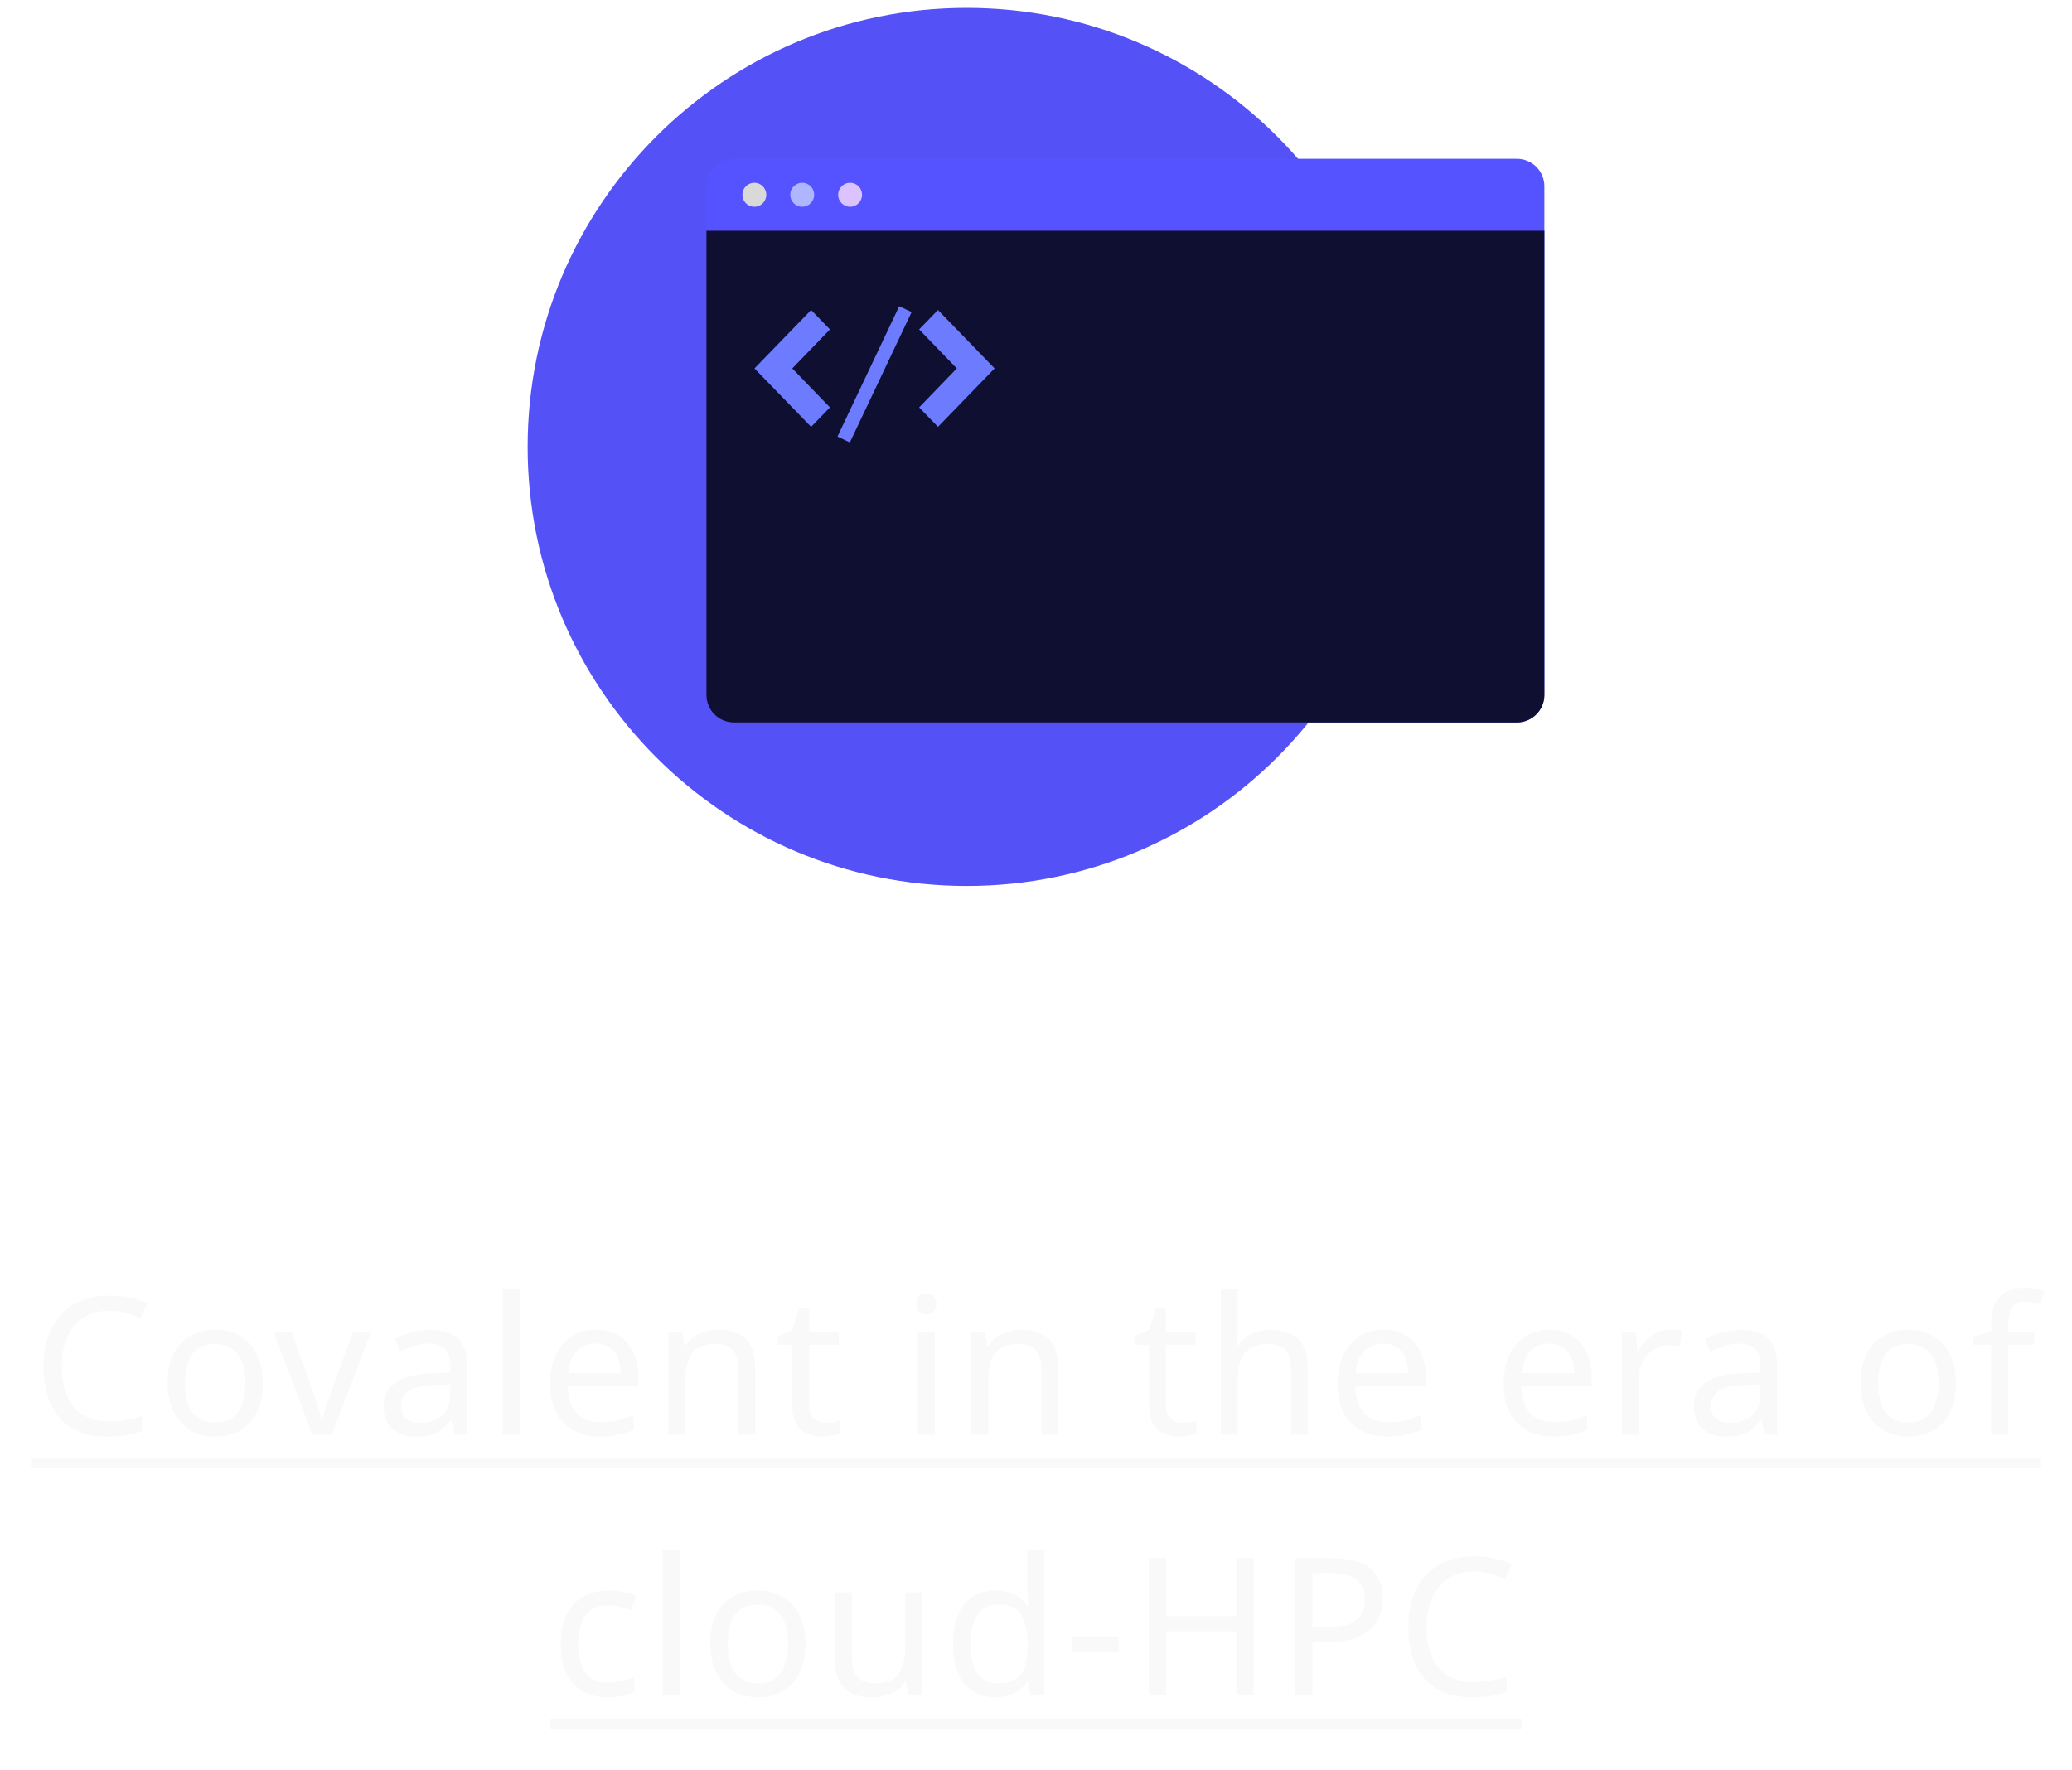
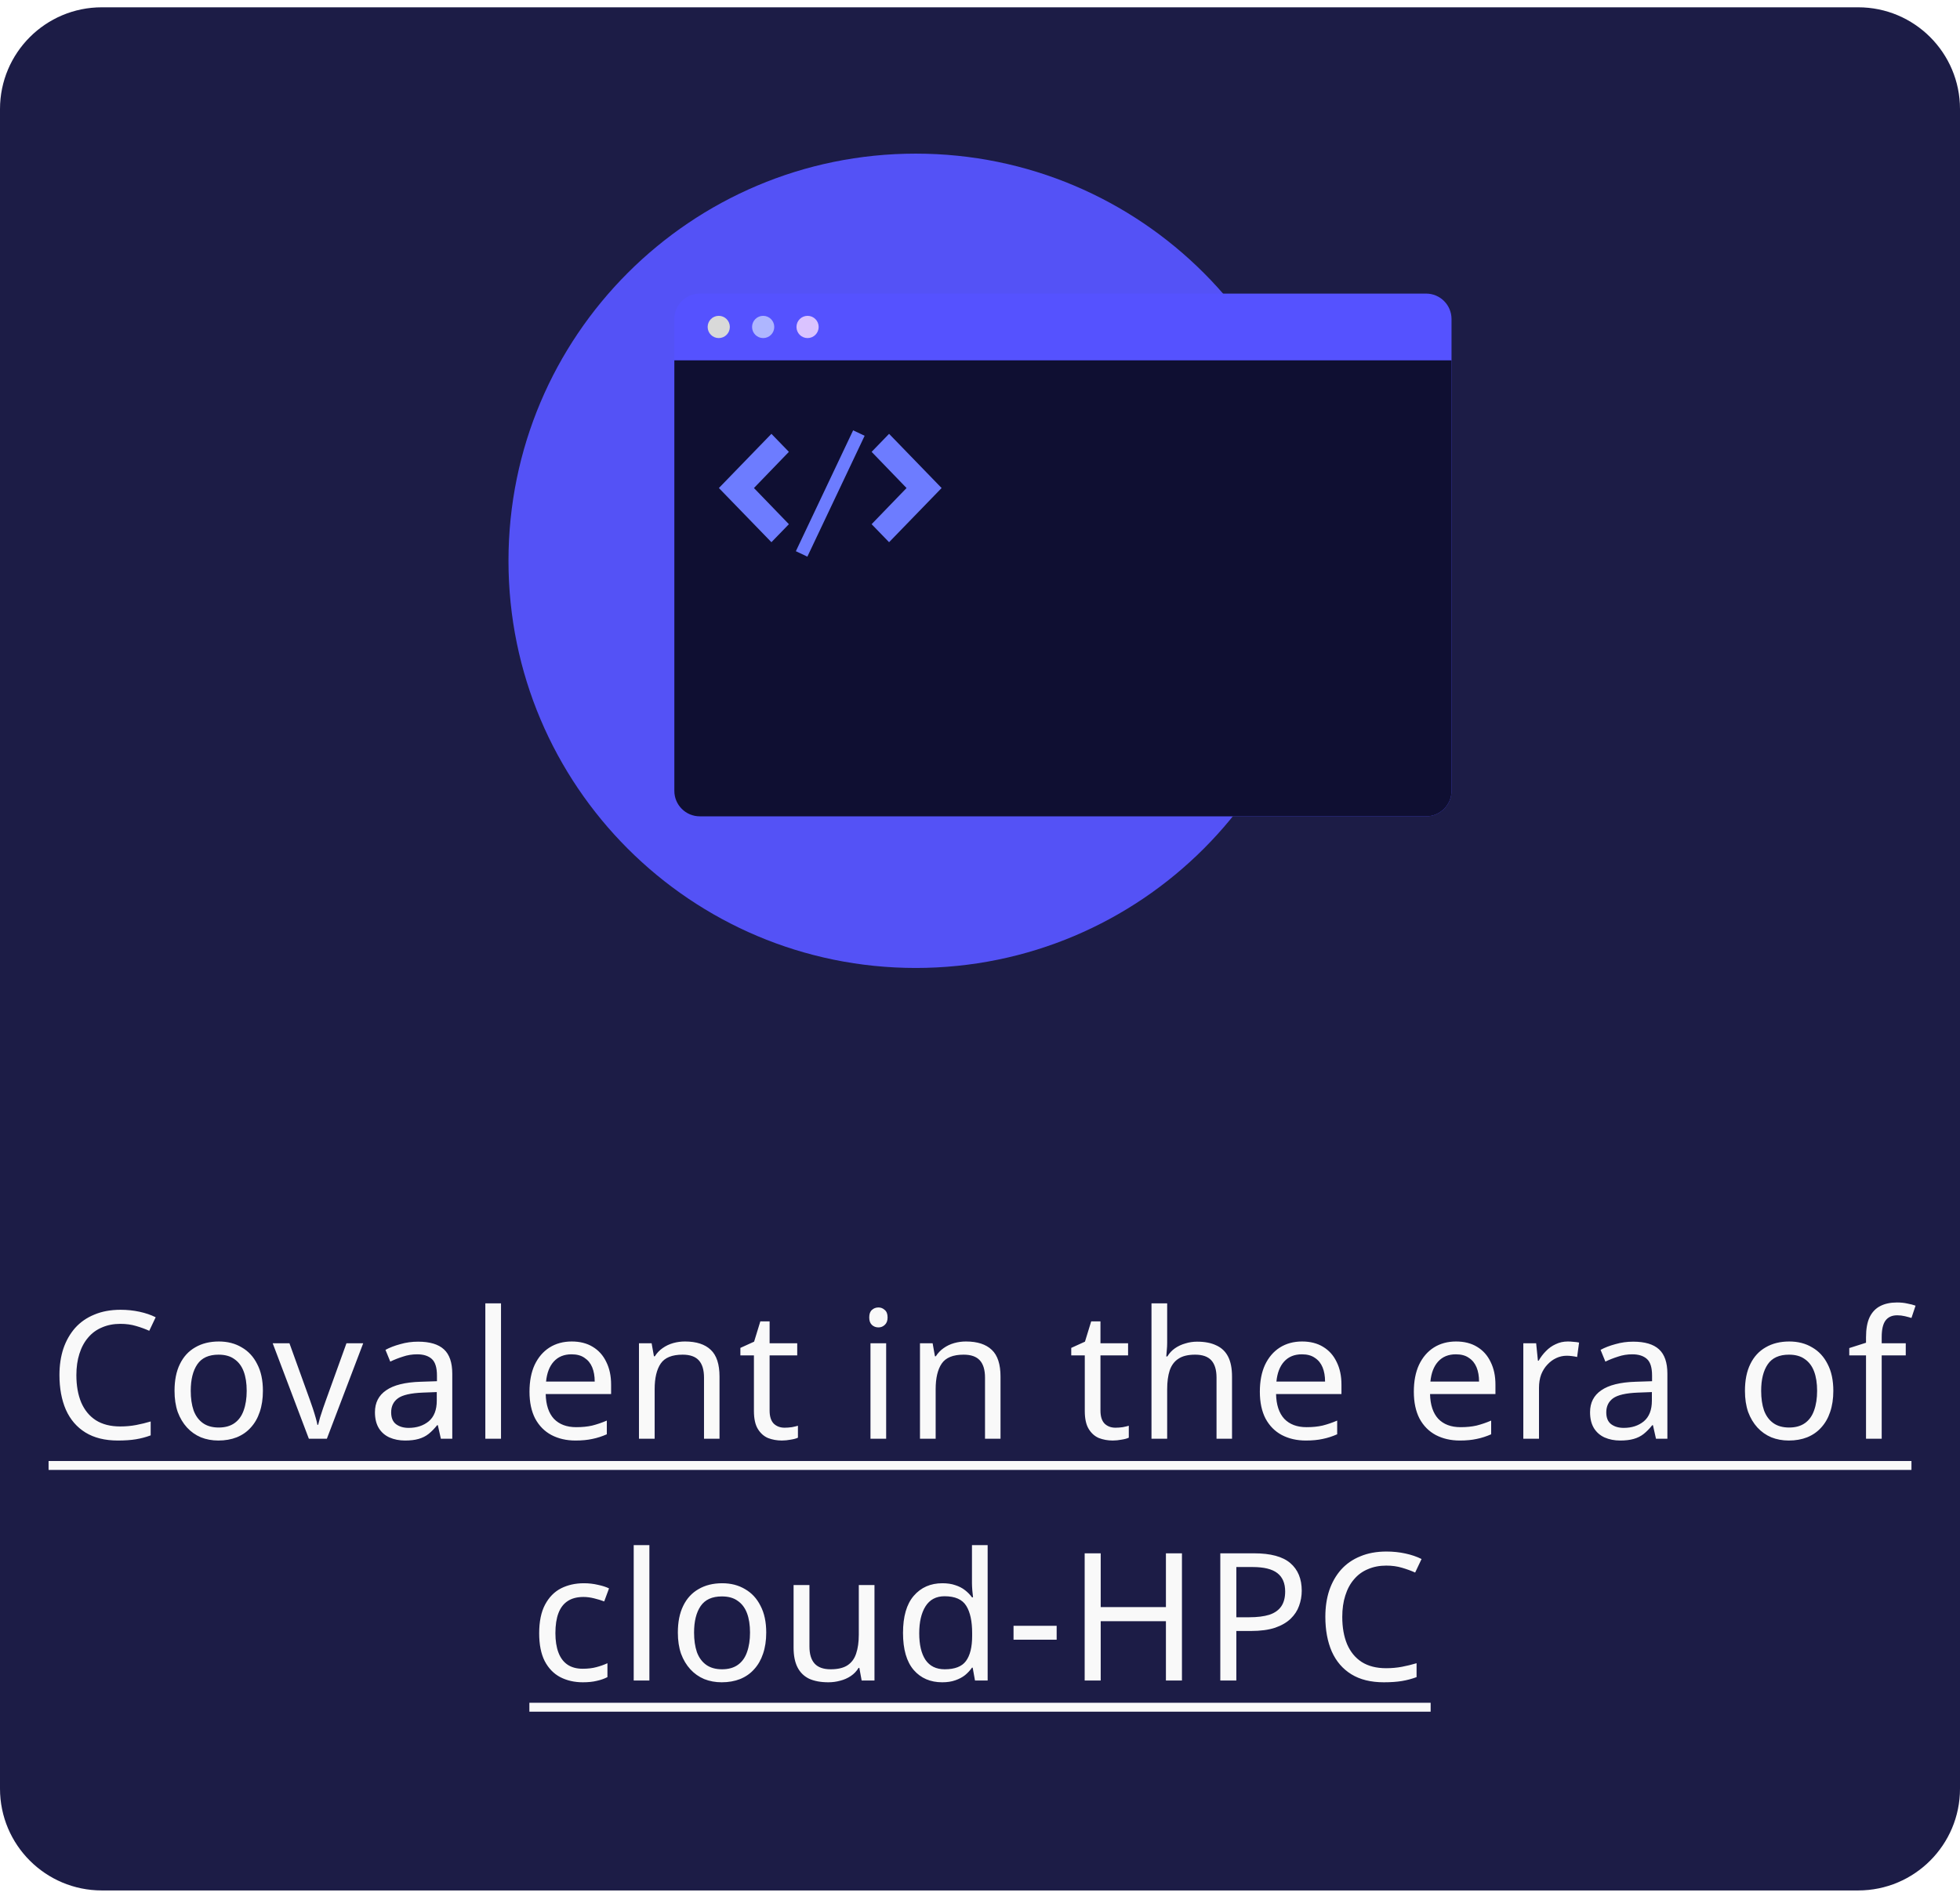
- <svg xmlns="http://www.w3.org/2000/svg" width="151" height="129" viewBox="0 0 151 129" fill="none">
-   <circle cx="70.452" cy="32.574" r="32" fill="#5452F6" />
-   <rect x="51.484" y="11.574" width="61.064" height="41.083" rx="2" fill="#5552FF" />
-   <path d="M51.484 16.818H112.548V50.657C112.548 51.761 111.652 52.657 110.548 52.657H53.484C52.379 52.657 51.484 51.761 51.484 50.657V16.818Z" fill="#0F0F32" />
-   <ellipse cx="54.974" cy="14.196" rx="0.872" ry="0.874" fill="#D9D9D9" />
-   <ellipse cx="58.463" cy="14.196" rx="0.872" ry="0.874" fill="#AEB6FF" />
-   <ellipse cx="61.952" cy="14.196" rx="0.872" ry="0.874" fill="#DAC3FF" />
-   <path d="M66.984 24.012L69.729 26.854L66.984 29.697L68.356 31.113L72.484 26.854L68.356 22.596L66.984 24.012Z" fill="#6D7CFF" />
-   <path d="M61.484 32.034L65.984 22.534" stroke="#6D7CFF" stroke-linejoin="round" />
-   <path d="M60.484 24.012L57.739 26.854L60.484 29.697L59.111 31.113L54.984 26.854L59.111 22.596L60.484 24.012Z" fill="#6D7CFF" />
-   <path d="M7.959 95.544C7.427 95.544 6.947 95.637 6.517 95.824C6.088 96.001 5.724 96.267 5.425 96.622C5.127 96.967 4.898 97.392 4.739 97.896C4.581 98.39 4.501 98.95 4.501 99.576C4.501 100.397 4.627 101.111 4.879 101.718C5.141 102.324 5.523 102.791 6.027 103.118C6.541 103.444 7.18 103.608 7.945 103.608C8.384 103.608 8.799 103.57 9.191 103.496C9.583 103.421 9.966 103.328 10.339 103.216V104.308C9.966 104.448 9.579 104.55 9.177 104.616C8.785 104.681 8.314 104.714 7.763 104.714C6.746 104.714 5.897 104.504 5.215 104.084C4.534 103.664 4.021 103.066 3.675 102.292C3.339 101.517 3.171 100.607 3.171 99.562C3.171 98.806 3.274 98.115 3.479 97.49C3.694 96.864 4.002 96.323 4.403 95.866C4.814 95.408 5.318 95.058 5.915 94.816C6.513 94.564 7.199 94.438 7.973 94.438C8.487 94.438 8.981 94.489 9.457 94.592C9.933 94.694 10.358 94.839 10.732 95.026L10.227 96.09C9.919 95.95 9.574 95.824 9.191 95.712C8.818 95.6 8.407 95.544 7.959 95.544ZM19.157 100.808C19.157 101.433 19.073 101.988 18.905 102.474C18.747 102.95 18.513 103.356 18.205 103.692C17.907 104.028 17.538 104.284 17.099 104.462C16.67 104.63 16.189 104.714 15.657 104.714C15.162 104.714 14.705 104.63 14.285 104.462C13.865 104.284 13.501 104.028 13.193 103.692C12.885 103.356 12.643 102.95 12.465 102.474C12.297 101.988 12.213 101.433 12.213 100.808C12.213 99.977 12.353 99.277 12.633 98.708C12.913 98.129 13.315 97.69 13.837 97.392C14.36 97.084 14.98 96.93 15.699 96.93C16.381 96.93 16.978 97.084 17.491 97.392C18.014 97.69 18.42 98.129 18.709 98.708C19.008 99.277 19.157 99.977 19.157 100.808ZM13.487 100.808C13.487 101.396 13.562 101.909 13.711 102.348C13.87 102.777 14.113 103.108 14.439 103.342C14.766 103.575 15.181 103.692 15.685 103.692C16.189 103.692 16.605 103.575 16.931 103.342C17.258 103.108 17.496 102.777 17.645 102.348C17.804 101.909 17.883 101.396 17.883 100.808C17.883 100.21 17.804 99.702 17.645 99.282C17.486 98.862 17.244 98.54 16.917 98.316C16.6 98.082 16.184 97.966 15.671 97.966C14.906 97.966 14.351 98.218 14.005 98.722C13.66 99.226 13.487 99.921 13.487 100.808ZM22.768 104.574L19.926 97.07H21.242L22.838 101.494C22.913 101.699 22.992 101.928 23.076 102.18C23.16 102.432 23.235 102.674 23.3 102.908C23.366 103.132 23.412 103.323 23.44 103.482H23.496C23.534 103.323 23.585 103.127 23.65 102.894C23.725 102.66 23.804 102.418 23.888 102.166C23.982 101.914 24.061 101.69 24.126 101.494L25.722 97.07H27.038L24.182 104.574H22.768ZM31.348 96.944C32.262 96.944 32.939 97.144 33.378 97.546C33.816 97.947 34.036 98.586 34.036 99.464V104.574H33.14L32.902 103.51H32.846C32.631 103.78 32.407 104.009 32.174 104.196C31.95 104.373 31.688 104.504 31.39 104.588C31.1 104.672 30.746 104.714 30.326 104.714C29.878 104.714 29.472 104.634 29.108 104.476C28.753 104.317 28.473 104.074 28.268 103.748C28.062 103.412 27.96 102.992 27.96 102.488C27.96 101.741 28.254 101.167 28.842 100.766C29.43 100.355 30.335 100.131 31.558 100.094L32.832 100.052V99.604C32.832 98.978 32.696 98.544 32.426 98.302C32.155 98.059 31.772 97.938 31.278 97.938C30.886 97.938 30.512 97.998 30.158 98.12C29.803 98.232 29.472 98.362 29.164 98.512L28.786 97.588C29.112 97.41 29.5 97.261 29.948 97.14C30.396 97.009 30.862 96.944 31.348 96.944ZM31.712 100.948C30.778 100.985 30.13 101.134 29.766 101.396C29.411 101.657 29.234 102.026 29.234 102.502C29.234 102.922 29.36 103.23 29.612 103.426C29.873 103.622 30.204 103.72 30.606 103.72C31.24 103.72 31.768 103.547 32.188 103.202C32.608 102.847 32.818 102.306 32.818 101.578V100.906L31.712 100.948ZM37.865 104.574H36.633V93.934H37.865V104.574ZM43.421 96.93C44.065 96.93 44.615 97.07 45.073 97.35C45.539 97.63 45.894 98.026 46.137 98.54C46.389 99.044 46.515 99.636 46.515 100.318V101.06H41.377C41.395 101.909 41.61 102.558 42.021 103.006C42.441 103.444 43.024 103.664 43.771 103.664C44.247 103.664 44.667 103.622 45.031 103.538C45.404 103.444 45.787 103.314 46.179 103.146V104.224C45.796 104.392 45.418 104.513 45.045 104.588C44.671 104.672 44.228 104.714 43.715 104.714C43.005 104.714 42.375 104.569 41.825 104.28C41.283 103.99 40.859 103.561 40.551 102.992C40.252 102.413 40.103 101.708 40.103 100.878C40.103 100.056 40.238 99.352 40.509 98.764C40.789 98.176 41.176 97.723 41.671 97.406C42.175 97.088 42.758 96.93 43.421 96.93ZM43.407 97.938C42.819 97.938 42.352 98.129 42.007 98.512C41.671 98.885 41.47 99.408 41.405 100.08H45.227C45.227 99.65 45.161 99.277 45.031 98.96C44.9 98.642 44.699 98.395 44.429 98.218C44.167 98.031 43.827 97.938 43.407 97.938ZM52.317 96.93C53.213 96.93 53.89 97.149 54.347 97.588C54.804 98.017 55.033 98.717 55.033 99.688V104.574H53.815V99.772C53.815 99.165 53.68 98.712 53.409 98.414C53.138 98.115 52.714 97.966 52.135 97.966C51.304 97.966 50.73 98.199 50.413 98.666C50.096 99.132 49.937 99.804 49.937 100.682V104.574H48.705V97.07H49.699L49.881 98.092H49.951C50.119 97.83 50.324 97.616 50.567 97.448C50.819 97.27 51.094 97.14 51.393 97.056C51.692 96.972 52 96.93 52.317 96.93ZM60.145 103.706C60.332 103.706 60.523 103.692 60.719 103.664C60.915 103.626 61.074 103.589 61.195 103.552V104.49C61.065 104.555 60.878 104.606 60.635 104.644C60.393 104.69 60.159 104.714 59.935 104.714C59.543 104.714 59.179 104.648 58.843 104.518C58.517 104.378 58.251 104.14 58.045 103.804C57.84 103.468 57.737 102.996 57.737 102.39V98.022H56.673V97.434L57.751 96.944L58.241 95.348H58.969V97.07H61.139V98.022H58.969V102.362C58.969 102.819 59.077 103.16 59.291 103.384C59.515 103.598 59.8 103.706 60.145 103.706ZM68.127 97.07V104.574H66.895V97.07H68.127ZM67.525 94.256C67.711 94.256 67.875 94.321 68.015 94.452C68.164 94.573 68.239 94.769 68.239 95.04C68.239 95.301 68.164 95.497 68.015 95.628C67.875 95.758 67.711 95.824 67.525 95.824C67.319 95.824 67.147 95.758 67.007 95.628C66.867 95.497 66.797 95.301 66.797 95.04C66.797 94.769 66.867 94.573 67.007 94.452C67.147 94.321 67.319 94.256 67.525 94.256ZM74.396 96.93C75.292 96.93 75.969 97.149 76.426 97.588C76.883 98.017 77.112 98.717 77.112 99.688V104.574H75.894V99.772C75.894 99.165 75.759 98.712 75.488 98.414C75.217 98.115 74.793 97.966 74.214 97.966C73.383 97.966 72.809 98.199 72.492 98.666C72.175 99.132 72.016 99.804 72.016 100.682V104.574H70.784V97.07H71.778L71.96 98.092H72.03C72.198 97.83 72.403 97.616 72.646 97.448C72.898 97.27 73.173 97.14 73.472 97.056C73.771 96.972 74.079 96.93 74.396 96.93ZM86.141 103.706C86.328 103.706 86.519 103.692 86.715 103.664C86.911 103.626 87.07 103.589 87.191 103.552V104.49C87.06 104.555 86.874 104.606 86.631 104.644C86.388 104.69 86.155 104.714 85.931 104.714C85.539 104.714 85.175 104.648 84.839 104.518C84.512 104.378 84.246 104.14 84.041 103.804C83.836 103.468 83.733 102.996 83.733 102.39V98.022H82.669V97.434L83.747 96.944L84.237 95.348H84.965V97.07H87.135V98.022H84.965V102.362C84.965 102.819 85.072 103.16 85.287 103.384C85.511 103.598 85.796 103.706 86.141 103.706ZM90.206 97.056C90.206 97.233 90.196 97.415 90.178 97.602C90.168 97.788 90.154 97.956 90.136 98.106H90.22C90.378 97.844 90.579 97.63 90.822 97.462C91.064 97.294 91.335 97.168 91.634 97.084C91.932 96.99 92.24 96.944 92.558 96.944C93.164 96.944 93.668 97.042 94.07 97.238C94.48 97.424 94.788 97.718 94.994 98.12C95.199 98.521 95.302 99.044 95.302 99.688V104.574H94.084V99.772C94.084 99.165 93.948 98.712 93.678 98.414C93.407 98.115 92.982 97.966 92.404 97.966C91.844 97.966 91.405 98.073 91.088 98.288C90.77 98.493 90.542 98.801 90.402 99.212C90.271 99.613 90.206 100.108 90.206 100.696V104.574H88.974V93.934H90.206V97.056ZM100.806 96.93C101.45 96.93 102.001 97.07 102.458 97.35C102.925 97.63 103.279 98.026 103.522 98.54C103.774 99.044 103.9 99.636 103.9 100.318V101.06H98.762C98.781 101.909 98.995 102.558 99.406 103.006C99.826 103.444 100.409 103.664 101.156 103.664C101.632 103.664 102.052 103.622 102.416 103.538C102.789 103.444 103.172 103.314 103.564 103.146V104.224C103.181 104.392 102.803 104.513 102.43 104.588C102.057 104.672 101.613 104.714 101.1 104.714C100.391 104.714 99.761 104.569 99.21 104.28C98.669 103.99 98.244 103.561 97.936 102.992C97.637 102.413 97.488 101.708 97.488 100.878C97.488 100.056 97.623 99.352 97.894 98.764C98.174 98.176 98.561 97.723 99.056 97.406C99.56 97.088 100.143 96.93 100.806 96.93ZM100.792 97.938C100.204 97.938 99.737 98.129 99.392 98.512C99.056 98.885 98.855 99.408 98.79 100.08H102.612C102.612 99.65 102.547 99.277 102.416 98.96C102.285 98.642 102.085 98.395 101.814 98.218C101.553 98.031 101.212 97.938 100.792 97.938ZM112.905 96.93C113.549 96.93 114.1 97.07 114.557 97.35C115.024 97.63 115.378 98.026 115.621 98.54C115.873 99.044 115.999 99.636 115.999 100.318V101.06H110.861C110.88 101.909 111.094 102.558 111.505 103.006C111.925 103.444 112.508 103.664 113.255 103.664C113.731 103.664 114.151 103.622 114.515 103.538C114.888 103.444 115.271 103.314 115.663 103.146V104.224C115.28 104.392 114.902 104.513 114.529 104.588C114.156 104.672 113.712 104.714 113.199 104.714C112.49 104.714 111.86 104.569 111.309 104.28C110.768 103.99 110.343 103.561 110.035 102.992C109.736 102.413 109.587 101.708 109.587 100.878C109.587 100.056 109.722 99.352 109.993 98.764C110.273 98.176 110.66 97.723 111.155 97.406C111.659 97.088 112.242 96.93 112.905 96.93ZM112.891 97.938C112.303 97.938 111.836 98.129 111.491 98.512C111.155 98.885 110.954 99.408 110.889 100.08H114.711C114.711 99.65 114.646 99.277 114.515 98.96C114.384 98.642 114.184 98.395 113.913 98.218C113.652 98.031 113.311 97.938 112.891 97.938ZM121.689 96.93C121.829 96.93 121.979 96.939 122.137 96.958C122.305 96.967 122.45 96.986 122.571 97.014L122.417 98.148C122.296 98.12 122.161 98.096 122.011 98.078C121.871 98.059 121.736 98.05 121.605 98.05C121.316 98.05 121.041 98.11 120.779 98.232C120.518 98.353 120.285 98.526 120.079 98.75C119.874 98.964 119.711 99.226 119.589 99.534C119.477 99.842 119.421 100.187 119.421 100.57V104.574H118.189V97.07H119.197L119.337 98.442H119.393C119.552 98.162 119.743 97.91 119.967 97.686C120.191 97.452 120.448 97.27 120.737 97.14C121.027 97 121.344 96.93 121.689 96.93ZM126.821 96.944C127.736 96.944 128.412 97.144 128.851 97.546C129.29 97.947 129.509 98.586 129.509 99.464V104.574H128.613L128.375 103.51H128.319C128.104 103.78 127.88 104.009 127.647 104.196C127.423 104.373 127.162 104.504 126.863 104.588C126.574 104.672 126.219 104.714 125.799 104.714C125.351 104.714 124.945 104.634 124.581 104.476C124.226 104.317 123.946 104.074 123.741 103.748C123.536 103.412 123.433 102.992 123.433 102.488C123.433 101.741 123.727 101.167 124.315 100.766C124.903 100.355 125.808 100.131 127.031 100.094L128.305 100.052V99.604C128.305 98.978 128.17 98.544 127.899 98.302C127.628 98.059 127.246 97.938 126.751 97.938C126.359 97.938 125.986 97.998 125.631 98.12C125.276 98.232 124.945 98.362 124.637 98.512L124.259 97.588C124.586 97.41 124.973 97.261 125.421 97.14C125.869 97.009 126.336 96.944 126.821 96.944ZM127.185 100.948C126.252 100.985 125.603 101.134 125.239 101.396C124.884 101.657 124.707 102.026 124.707 102.502C124.707 102.922 124.833 103.23 125.085 103.426C125.346 103.622 125.678 103.72 126.079 103.72C126.714 103.72 127.241 103.547 127.661 103.202C128.081 102.847 128.291 102.306 128.291 101.578V100.906L127.185 100.948ZM142.547 100.808C142.547 101.433 142.463 101.988 142.295 102.474C142.137 102.95 141.903 103.356 141.595 103.692C141.297 104.028 140.928 104.284 140.489 104.462C140.06 104.63 139.579 104.714 139.047 104.714C138.553 104.714 138.095 104.63 137.675 104.462C137.255 104.284 136.891 104.028 136.583 103.692C136.275 103.356 136.033 102.95 135.855 102.474C135.687 101.988 135.603 101.433 135.603 100.808C135.603 99.977 135.743 99.277 136.023 98.708C136.303 98.129 136.705 97.69 137.227 97.392C137.75 97.084 138.371 96.93 139.089 96.93C139.771 96.93 140.368 97.084 140.881 97.392C141.404 97.69 141.81 98.129 142.099 98.708C142.398 99.277 142.547 99.977 142.547 100.808ZM136.877 100.808C136.877 101.396 136.952 101.909 137.101 102.348C137.26 102.777 137.503 103.108 137.829 103.342C138.156 103.575 138.571 103.692 139.075 103.692C139.579 103.692 139.995 103.575 140.321 103.342C140.648 103.108 140.886 102.777 141.035 102.348C141.194 101.909 141.273 101.396 141.273 100.808C141.273 100.21 141.194 99.702 141.035 99.282C140.877 98.862 140.634 98.54 140.307 98.316C139.99 98.082 139.575 97.966 139.061 97.966C138.296 97.966 137.741 98.218 137.395 98.722C137.05 99.226 136.877 99.921 136.877 100.808ZM148.238 98.022H146.348V104.574H145.116V98.022H143.8V97.448L145.116 97.028V96.594C145.116 95.95 145.209 95.427 145.396 95.026C145.592 94.624 145.872 94.33 146.236 94.144C146.6 93.957 147.039 93.864 147.552 93.864C147.851 93.864 148.121 93.892 148.364 93.948C148.616 93.994 148.831 94.05 149.008 94.116L148.686 95.082C148.537 95.035 148.364 94.988 148.168 94.942C147.972 94.895 147.771 94.872 147.566 94.872C147.155 94.872 146.847 95.012 146.642 95.292C146.446 95.562 146.348 95.992 146.348 96.58V97.07H148.238V98.022ZM44.294 123.714C43.632 123.714 43.039 123.578 42.517 123.308C42.003 123.037 41.597 122.617 41.298 122.048C41.009 121.478 40.864 120.75 40.864 119.864C40.864 118.94 41.019 118.188 41.327 117.61C41.635 117.031 42.05 116.606 42.572 116.336C43.105 116.065 43.706 115.93 44.379 115.93C44.761 115.93 45.13 115.972 45.484 116.056C45.839 116.13 46.129 116.224 46.352 116.336L45.974 117.358C45.751 117.274 45.489 117.194 45.191 117.12C44.892 117.045 44.612 117.008 44.35 117.008C43.846 117.008 43.431 117.115 43.105 117.33C42.778 117.544 42.535 117.862 42.377 118.282C42.218 118.702 42.139 119.224 42.139 119.85C42.139 120.447 42.218 120.956 42.377 121.376C42.535 121.796 42.773 122.113 43.09 122.328C43.408 122.542 43.804 122.65 44.281 122.65C44.691 122.65 45.05 122.608 45.358 122.524C45.676 122.44 45.965 122.337 46.227 122.216V123.308C45.974 123.438 45.694 123.536 45.386 123.602C45.088 123.676 44.724 123.714 44.294 123.714ZM49.523 123.574H48.291V112.934H49.523V123.574ZM58.704 119.808C58.704 120.433 58.62 120.988 58.452 121.474C58.294 121.95 58.06 122.356 57.752 122.692C57.454 123.028 57.085 123.284 56.646 123.462C56.217 123.63 55.736 123.714 55.204 123.714C54.71 123.714 54.252 123.63 53.832 123.462C53.412 123.284 53.048 123.028 52.74 122.692C52.432 122.356 52.19 121.95 52.012 121.474C51.844 120.988 51.76 120.433 51.76 119.808C51.76 118.977 51.9 118.277 52.18 117.708C52.46 117.129 52.862 116.69 53.384 116.392C53.907 116.084 54.528 115.93 55.246 115.93C55.928 115.93 56.525 116.084 57.038 116.392C57.561 116.69 57.967 117.129 58.256 117.708C58.555 118.277 58.704 118.977 58.704 119.808ZM53.034 119.808C53.034 120.396 53.109 120.909 53.258 121.348C53.417 121.777 53.66 122.108 53.986 122.342C54.313 122.575 54.728 122.692 55.232 122.692C55.736 122.692 56.152 122.575 56.478 122.342C56.805 122.108 57.043 121.777 57.192 121.348C57.351 120.909 57.43 120.396 57.43 119.808C57.43 119.21 57.351 118.702 57.192 118.282C57.034 117.862 56.791 117.54 56.464 117.316C56.147 117.082 55.732 116.966 55.218 116.966C54.453 116.966 53.898 117.218 53.552 117.722C53.207 118.226 53.034 118.921 53.034 119.808ZM67.209 116.07V123.574H66.201L66.019 122.58H65.963C65.804 122.841 65.599 123.056 65.347 123.224C65.095 123.392 64.82 123.513 64.521 123.588C64.222 123.672 63.91 123.714 63.583 123.714C62.986 123.714 62.482 123.62 62.071 123.434C61.67 123.238 61.366 122.939 61.161 122.538C60.956 122.136 60.853 121.618 60.853 120.984V116.07H62.099V120.9C62.099 121.497 62.234 121.945 62.505 122.244C62.776 122.542 63.196 122.692 63.765 122.692C64.325 122.692 64.764 122.589 65.081 122.384C65.408 122.169 65.636 121.861 65.767 121.46C65.907 121.049 65.977 120.554 65.977 119.976V116.07H67.209ZM72.531 123.714C71.598 123.714 70.851 123.392 70.291 122.748C69.731 122.094 69.451 121.124 69.451 119.836C69.451 118.548 69.731 117.577 70.291 116.924C70.861 116.261 71.612 115.93 72.545 115.93C72.937 115.93 73.278 115.981 73.567 116.084C73.857 116.177 74.109 116.308 74.323 116.476C74.538 116.644 74.72 116.83 74.869 117.036H74.953C74.944 116.914 74.925 116.737 74.897 116.504C74.879 116.261 74.869 116.07 74.869 115.93V112.934H76.101V123.574H75.107L74.925 122.566H74.869C74.72 122.78 74.538 122.976 74.323 123.154C74.109 123.322 73.852 123.457 73.553 123.56C73.264 123.662 72.923 123.714 72.531 123.714ZM72.727 122.692C73.521 122.692 74.076 122.477 74.393 122.048C74.72 121.609 74.883 120.951 74.883 120.074V119.85C74.883 118.916 74.729 118.202 74.421 117.708C74.113 117.204 73.544 116.952 72.713 116.952C72.051 116.952 71.551 117.218 71.215 117.75C70.889 118.272 70.725 118.977 70.725 119.864C70.725 120.76 70.889 121.455 71.215 121.95C71.551 122.444 72.055 122.692 72.727 122.692ZM78.135 120.368V119.276H81.523V120.368H78.135ZM91.368 123.574H90.108V118.912H84.984V123.574H83.724V113.578H84.984V117.806H90.108V113.578H91.368V123.574ZM97.027 113.578C98.334 113.578 99.286 113.834 99.883 114.348C100.481 114.861 100.779 115.584 100.779 116.518C100.779 116.928 100.709 117.325 100.569 117.708C100.439 118.081 100.219 118.417 99.911 118.716C99.603 119.014 99.193 119.252 98.679 119.43C98.166 119.598 97.536 119.682 96.789 119.682H95.641V123.574H94.381V113.578H97.027ZM96.915 114.656H95.641V118.604H96.649C97.284 118.604 97.811 118.538 98.231 118.408C98.651 118.268 98.964 118.048 99.169 117.75C99.375 117.451 99.477 117.059 99.477 116.574C99.477 115.93 99.272 115.449 98.861 115.132C98.451 114.814 97.802 114.656 96.915 114.656ZM107.422 114.544C106.89 114.544 106.409 114.637 105.98 114.824C105.55 115.001 105.186 115.267 104.888 115.622C104.589 115.967 104.36 116.392 104.202 116.896C104.043 117.39 103.964 117.95 103.964 118.576C103.964 119.397 104.09 120.111 104.342 120.718C104.603 121.324 104.986 121.791 105.49 122.118C106.003 122.444 106.642 122.608 107.408 122.608C107.846 122.608 108.262 122.57 108.654 122.496C109.046 122.421 109.428 122.328 109.802 122.216V123.308C109.428 123.448 109.041 123.55 108.64 123.616C108.248 123.681 107.776 123.714 107.226 123.714C106.208 123.714 105.359 123.504 104.678 123.084C103.996 122.664 103.483 122.066 103.138 121.292C102.802 120.517 102.634 119.607 102.634 118.562C102.634 117.806 102.736 117.115 102.942 116.49C103.156 115.864 103.464 115.323 103.866 114.866C104.276 114.408 104.78 114.058 105.378 113.816C105.975 113.564 106.661 113.438 107.436 113.438C107.949 113.438 108.444 113.489 108.92 113.592C109.396 113.694 109.82 113.839 110.194 114.026L109.69 115.09C109.382 114.95 109.036 114.824 108.654 114.712C108.28 114.6 107.87 114.544 107.422 114.544Z" fill="#F9F9F9" />
-   <path d="M2.317 106.324H148.686V107.024H2.317V106.324ZM40.094 125.324H110.908V126.024H40.094V125.324Z" fill="#F9F9F9" />
+ <svg xmlns="http://www.w3.org/2000/svg" width="154" height="149" viewBox="0 0 154 149" fill="none">
+   <rect y="0.574" width="154" height="148" rx="8" fill="#1C1C46" />
+   <circle cx="71.952" cy="44.074" r="32" fill="#5452F6" />
+   <rect x="52.984" y="23.074" width="61.064" height="41.083" rx="2" fill="#5552FF" />
+   <path d="M52.984 28.318H114.048V62.157C114.048 63.261 113.152 64.157 112.048 64.157H54.984C53.879 64.157 52.984 63.261 52.984 62.157V28.318Z" fill="#0F0F32" />
+   <ellipse cx="56.473" cy="25.696" rx="0.872" ry="0.874" fill="#D9D9D9" />
+   <ellipse cx="59.963" cy="25.696" rx="0.872" ry="0.874" fill="#AEB6FF" />
+   <ellipse cx="63.452" cy="25.696" rx="0.872" ry="0.874" fill="#DAC3FF" />
+   <path d="M68.484 35.512L71.229 38.355L68.484 41.197L69.856 42.613L73.984 38.355L69.856 34.096L68.484 35.512Z" fill="#6D7CFF" />
+   <path d="M62.984 43.534L67.484 34.034" stroke="#6D7CFF" stroke-linejoin="round" />
+   <path d="M61.984 35.512L59.239 38.355L61.984 41.197L60.611 42.613L56.484 38.355L60.611 34.096L61.984 35.512Z" fill="#6D7CFF" />
+   <path d="M9.459 104.044C8.927 104.044 8.447 104.137 8.017 104.324C7.588 104.501 7.224 104.767 6.925 105.122C6.627 105.467 6.398 105.892 6.239 106.396C6.081 106.89 6.001 107.45 6.001 108.076C6.001 108.897 6.127 109.611 6.379 110.218C6.641 110.824 7.023 111.291 7.527 111.618C8.041 111.944 8.68 112.108 9.445 112.108C9.884 112.108 10.3 112.07 10.691 111.996C11.084 111.921 11.466 111.828 11.839 111.716V112.808C11.466 112.948 11.079 113.05 10.678 113.116C10.286 113.181 9.814 113.214 9.263 113.214C8.246 113.214 7.397 113.004 6.715 112.584C6.034 112.164 5.521 111.566 5.175 110.792C4.839 110.017 4.671 109.107 4.671 108.062C4.671 107.306 4.774 106.615 4.979 105.99C5.194 105.364 5.502 104.823 5.903 104.366C6.314 103.908 6.818 103.558 7.415 103.316C8.013 103.064 8.699 102.938 9.473 102.938C9.987 102.938 10.482 102.989 10.957 103.092C11.434 103.194 11.858 103.339 12.232 103.526L11.727 104.59C11.419 104.45 11.074 104.324 10.691 104.212C10.318 104.1 9.907 104.044 9.459 104.044ZM20.657 109.308C20.657 109.933 20.573 110.488 20.405 110.974C20.247 111.45 20.013 111.856 19.705 112.192C19.407 112.528 19.038 112.784 18.599 112.962C18.17 113.13 17.689 113.214 17.157 113.214C16.663 113.214 16.205 113.13 15.785 112.962C15.365 112.784 15.001 112.528 14.693 112.192C14.385 111.856 14.143 111.45 13.965 110.974C13.797 110.488 13.713 109.933 13.713 109.308C13.713 108.477 13.853 107.777 14.133 107.208C14.413 106.629 14.815 106.19 15.337 105.892C15.86 105.584 16.48 105.43 17.199 105.43C17.881 105.43 18.478 105.584 18.991 105.892C19.514 106.19 19.92 106.629 20.209 107.208C20.508 107.777 20.657 108.477 20.657 109.308ZM14.987 109.308C14.987 109.896 15.062 110.409 15.211 110.848C15.37 111.277 15.613 111.608 15.939 111.842C16.266 112.075 16.681 112.192 17.185 112.192C17.689 112.192 18.105 112.075 18.431 111.842C18.758 111.608 18.996 111.277 19.145 110.848C19.304 110.409 19.383 109.896 19.383 109.308C19.383 108.71 19.304 108.202 19.145 107.782C18.986 107.362 18.744 107.04 18.417 106.816C18.1 106.582 17.684 106.466 17.171 106.466C16.406 106.466 15.851 106.718 15.505 107.222C15.16 107.726 14.987 108.421 14.987 109.308ZM24.268 113.074L21.426 105.57H22.742L24.338 109.994C24.413 110.199 24.492 110.428 24.576 110.68C24.66 110.932 24.735 111.174 24.8 111.408C24.866 111.632 24.912 111.823 24.94 111.982H24.996C25.034 111.823 25.085 111.627 25.15 111.394C25.225 111.16 25.304 110.918 25.388 110.666C25.482 110.414 25.561 110.19 25.626 109.994L27.222 105.57H28.538L25.682 113.074H24.268ZM32.848 105.444C33.762 105.444 34.439 105.644 34.878 106.046C35.316 106.447 35.536 107.086 35.536 107.964V113.074H34.64L34.402 112.01H34.346C34.131 112.28 33.907 112.509 33.674 112.696C33.45 112.873 33.188 113.004 32.89 113.088C32.6 113.172 32.246 113.214 31.826 113.214C31.378 113.214 30.972 113.134 30.608 112.976C30.253 112.817 29.973 112.574 29.768 112.248C29.562 111.912 29.46 111.492 29.46 110.988C29.46 110.241 29.754 109.667 30.342 109.266C30.93 108.855 31.835 108.631 33.058 108.594L34.332 108.552V108.104C34.332 107.478 34.196 107.044 33.926 106.802C33.655 106.559 33.272 106.438 32.778 106.438C32.386 106.438 32.012 106.498 31.658 106.62C31.303 106.732 30.972 106.862 30.664 107.012L30.286 106.088C30.612 105.91 31 105.761 31.448 105.64C31.896 105.509 32.362 105.444 32.848 105.444ZM33.212 109.448C32.278 109.485 31.63 109.634 31.266 109.896C30.911 110.157 30.734 110.526 30.734 111.002C30.734 111.422 30.86 111.73 31.112 111.926C31.373 112.122 31.704 112.22 32.106 112.22C32.74 112.22 33.268 112.047 33.688 111.702C34.108 111.347 34.318 110.806 34.318 110.078V109.406L33.212 109.448ZM39.365 113.074H38.133V102.434H39.365V113.074ZM44.921 105.43C45.565 105.43 46.115 105.57 46.573 105.85C47.039 106.13 47.394 106.526 47.637 107.04C47.889 107.544 48.015 108.136 48.015 108.818V109.56H42.877C42.895 110.409 43.11 111.058 43.521 111.506C43.941 111.944 44.524 112.164 45.271 112.164C45.747 112.164 46.167 112.122 46.531 112.038C46.904 111.944 47.287 111.814 47.679 111.646V112.724C47.296 112.892 46.918 113.013 46.545 113.088C46.171 113.172 45.728 113.214 45.215 113.214C44.505 113.214 43.875 113.069 43.325 112.78C42.783 112.49 42.359 112.061 42.051 111.492C41.752 110.913 41.603 110.208 41.603 109.378C41.603 108.556 41.738 107.852 42.009 107.264C42.289 106.676 42.676 106.223 43.171 105.906C43.675 105.588 44.258 105.43 44.921 105.43ZM44.907 106.438C44.319 106.438 43.852 106.629 43.507 107.012C43.171 107.385 42.97 107.908 42.905 108.58H46.727C46.727 108.15 46.661 107.777 46.531 107.46C46.4 107.142 46.199 106.895 45.929 106.718C45.667 106.531 45.327 106.438 44.907 106.438ZM53.817 105.43C54.713 105.43 55.39 105.649 55.847 106.088C56.304 106.517 56.533 107.217 56.533 108.188V113.074H55.315V108.272C55.315 107.665 55.18 107.212 54.909 106.914C54.638 106.615 54.214 106.466 53.635 106.466C52.804 106.466 52.23 106.699 51.913 107.166C51.596 107.632 51.437 108.304 51.437 109.182V113.074H50.205V105.57H51.199L51.381 106.592H51.451C51.619 106.33 51.824 106.116 52.067 105.948C52.319 105.77 52.594 105.64 52.893 105.556C53.192 105.472 53.5 105.43 53.817 105.43ZM61.645 112.206C61.832 112.206 62.023 112.192 62.219 112.164C62.415 112.126 62.574 112.089 62.695 112.052V112.99C62.565 113.055 62.378 113.106 62.135 113.144C61.893 113.19 61.659 113.214 61.435 113.214C61.043 113.214 60.679 113.148 60.343 113.018C60.017 112.878 59.751 112.64 59.545 112.304C59.34 111.968 59.237 111.496 59.237 110.89V106.522H58.173V105.934L59.251 105.444L59.741 103.848H60.469V105.57H62.639V106.522H60.469V110.862C60.469 111.319 60.577 111.66 60.791 111.884C61.015 112.098 61.3 112.206 61.645 112.206ZM69.627 105.57V113.074H68.395V105.57H69.627ZM69.025 102.756C69.211 102.756 69.375 102.821 69.515 102.952C69.664 103.073 69.739 103.269 69.739 103.54C69.739 103.801 69.664 103.997 69.515 104.128C69.375 104.258 69.211 104.324 69.025 104.324C68.819 104.324 68.647 104.258 68.507 104.128C68.367 103.997 68.297 103.801 68.297 103.54C68.297 103.269 68.367 103.073 68.507 102.952C68.647 102.821 68.819 102.756 69.025 102.756ZM75.896 105.43C76.792 105.43 77.469 105.649 77.926 106.088C78.383 106.517 78.612 107.217 78.612 108.188V113.074H77.394V108.272C77.394 107.665 77.259 107.212 76.988 106.914C76.717 106.615 76.293 106.466 75.714 106.466C74.883 106.466 74.309 106.699 73.992 107.166C73.675 107.632 73.516 108.304 73.516 109.182V113.074H72.284V105.57H73.278L73.46 106.592H73.53C73.698 106.33 73.903 106.116 74.146 105.948C74.398 105.77 74.673 105.64 74.972 105.556C75.271 105.472 75.579 105.43 75.896 105.43ZM87.641 112.206C87.828 112.206 88.019 112.192 88.215 112.164C88.411 112.126 88.57 112.089 88.691 112.052V112.99C88.56 113.055 88.374 113.106 88.131 113.144C87.888 113.19 87.655 113.214 87.431 113.214C87.039 113.214 86.675 113.148 86.339 113.018C86.012 112.878 85.746 112.64 85.541 112.304C85.336 111.968 85.233 111.496 85.233 110.89V106.522H84.169V105.934L85.247 105.444L85.737 103.848H86.465V105.57H88.635V106.522H86.465V110.862C86.465 111.319 86.572 111.66 86.787 111.884C87.011 112.098 87.296 112.206 87.641 112.206ZM91.706 105.556C91.706 105.733 91.696 105.915 91.678 106.102C91.668 106.288 91.654 106.456 91.636 106.606H91.72C91.878 106.344 92.079 106.13 92.322 105.962C92.564 105.794 92.835 105.668 93.134 105.584C93.432 105.49 93.74 105.444 94.058 105.444C94.664 105.444 95.168 105.542 95.57 105.738C95.98 105.924 96.288 106.218 96.494 106.62C96.699 107.021 96.802 107.544 96.802 108.188V113.074H95.584V108.272C95.584 107.665 95.448 107.212 95.178 106.914C94.907 106.615 94.482 106.466 93.904 106.466C93.344 106.466 92.905 106.573 92.588 106.788C92.27 106.993 92.042 107.301 91.902 107.712C91.771 108.113 91.706 108.608 91.706 109.196V113.074H90.474V102.434H91.706V105.556ZM102.306 105.43C102.95 105.43 103.501 105.57 103.958 105.85C104.425 106.13 104.779 106.526 105.022 107.04C105.274 107.544 105.4 108.136 105.4 108.818V109.56H100.262C100.281 110.409 100.495 111.058 100.906 111.506C101.326 111.944 101.909 112.164 102.656 112.164C103.132 112.164 103.552 112.122 103.916 112.038C104.289 111.944 104.672 111.814 105.064 111.646V112.724C104.681 112.892 104.303 113.013 103.93 113.088C103.557 113.172 103.113 113.214 102.6 113.214C101.891 113.214 101.261 113.069 100.71 112.78C100.169 112.49 99.744 112.061 99.436 111.492C99.137 110.913 98.988 110.208 98.988 109.378C98.988 108.556 99.123 107.852 99.394 107.264C99.674 106.676 100.061 106.223 100.556 105.906C101.06 105.588 101.643 105.43 102.306 105.43ZM102.292 106.438C101.704 106.438 101.237 106.629 100.892 107.012C100.556 107.385 100.355 107.908 100.29 108.58H104.112C104.112 108.15 104.047 107.777 103.916 107.46C103.785 107.142 103.585 106.895 103.314 106.718C103.053 106.531 102.712 106.438 102.292 106.438ZM114.405 105.43C115.049 105.43 115.6 105.57 116.057 105.85C116.524 106.13 116.878 106.526 117.121 107.04C117.373 107.544 117.499 108.136 117.499 108.818V109.56H112.361C112.38 110.409 112.594 111.058 113.005 111.506C113.425 111.944 114.008 112.164 114.755 112.164C115.231 112.164 115.651 112.122 116.015 112.038C116.388 111.944 116.771 111.814 117.163 111.646V112.724C116.78 112.892 116.402 113.013 116.029 113.088C115.656 113.172 115.212 113.214 114.699 113.214C113.99 113.214 113.36 113.069 112.809 112.78C112.268 112.49 111.843 112.061 111.535 111.492C111.236 110.913 111.087 110.208 111.087 109.378C111.087 108.556 111.222 107.852 111.493 107.264C111.773 106.676 112.16 106.223 112.655 105.906C113.159 105.588 113.742 105.43 114.405 105.43ZM114.391 106.438C113.803 106.438 113.336 106.629 112.991 107.012C112.655 107.385 112.454 107.908 112.389 108.58H116.211C116.211 108.15 116.146 107.777 116.015 107.46C115.884 107.142 115.684 106.895 115.413 106.718C115.152 106.531 114.811 106.438 114.391 106.438ZM123.189 105.43C123.329 105.43 123.479 105.439 123.637 105.458C123.805 105.467 123.95 105.486 124.071 105.514L123.917 106.648C123.796 106.62 123.661 106.596 123.511 106.578C123.371 106.559 123.236 106.55 123.105 106.55C122.816 106.55 122.541 106.61 122.279 106.732C122.018 106.853 121.785 107.026 121.579 107.25C121.374 107.464 121.211 107.726 121.089 108.034C120.977 108.342 120.921 108.687 120.921 109.07V113.074H119.689V105.57H120.697L120.837 106.942H120.893C121.052 106.662 121.243 106.41 121.467 106.186C121.691 105.952 121.948 105.77 122.237 105.64C122.527 105.5 122.844 105.43 123.189 105.43ZM128.321 105.444C129.236 105.444 129.912 105.644 130.351 106.046C130.79 106.447 131.009 107.086 131.009 107.964V113.074H130.113L129.875 112.01H129.819C129.604 112.28 129.38 112.509 129.147 112.696C128.923 112.873 128.662 113.004 128.363 113.088C128.074 113.172 127.719 113.214 127.299 113.214C126.851 113.214 126.445 113.134 126.081 112.976C125.726 112.817 125.446 112.574 125.241 112.248C125.036 111.912 124.933 111.492 124.933 110.988C124.933 110.241 125.227 109.667 125.815 109.266C126.403 108.855 127.308 108.631 128.531 108.594L129.805 108.552V108.104C129.805 107.478 129.67 107.044 129.399 106.802C129.128 106.559 128.746 106.438 128.251 106.438C127.859 106.438 127.486 106.498 127.131 106.62C126.776 106.732 126.445 106.862 126.137 107.012L125.759 106.088C126.086 105.91 126.473 105.761 126.921 105.64C127.369 105.509 127.836 105.444 128.321 105.444ZM128.685 109.448C127.752 109.485 127.103 109.634 126.739 109.896C126.384 110.157 126.207 110.526 126.207 111.002C126.207 111.422 126.333 111.73 126.585 111.926C126.846 112.122 127.178 112.22 127.579 112.22C128.214 112.22 128.741 112.047 129.161 111.702C129.581 111.347 129.791 110.806 129.791 110.078V109.406L128.685 109.448ZM144.047 109.308C144.047 109.933 143.963 110.488 143.795 110.974C143.637 111.45 143.403 111.856 143.095 112.192C142.797 112.528 142.428 112.784 141.989 112.962C141.56 113.13 141.079 113.214 140.547 113.214C140.053 113.214 139.595 113.13 139.175 112.962C138.755 112.784 138.391 112.528 138.083 112.192C137.775 111.856 137.533 111.45 137.355 110.974C137.187 110.488 137.103 109.933 137.103 109.308C137.103 108.477 137.243 107.777 137.523 107.208C137.803 106.629 138.205 106.19 138.727 105.892C139.25 105.584 139.871 105.43 140.589 105.43C141.271 105.43 141.868 105.584 142.381 105.892C142.904 106.19 143.31 106.629 143.599 107.208C143.898 107.777 144.047 108.477 144.047 109.308ZM138.377 109.308C138.377 109.896 138.452 110.409 138.601 110.848C138.76 111.277 139.003 111.608 139.329 111.842C139.656 112.075 140.071 112.192 140.575 112.192C141.079 112.192 141.495 112.075 141.821 111.842C142.148 111.608 142.386 111.277 142.535 110.848C142.694 110.409 142.773 109.896 142.773 109.308C142.773 108.71 142.694 108.202 142.535 107.782C142.377 107.362 142.134 107.04 141.807 106.816C141.49 106.582 141.075 106.466 140.561 106.466C139.796 106.466 139.241 106.718 138.895 107.222C138.55 107.726 138.377 108.421 138.377 109.308ZM149.738 106.522H147.848V113.074H146.616V106.522H145.3V105.948L146.616 105.528V105.094C146.616 104.45 146.709 103.927 146.896 103.526C147.092 103.124 147.372 102.83 147.736 102.644C148.1 102.457 148.539 102.364 149.052 102.364C149.351 102.364 149.621 102.392 149.864 102.448C150.116 102.494 150.331 102.55 150.508 102.616L150.186 103.582C150.037 103.535 149.864 103.488 149.668 103.442C149.472 103.395 149.271 103.372 149.066 103.372C148.655 103.372 148.347 103.512 148.142 103.792C147.946 104.062 147.848 104.492 147.848 105.08V105.57H149.738V106.522ZM45.794 132.214C45.132 132.214 44.539 132.078 44.017 131.808C43.503 131.537 43.097 131.117 42.798 130.548C42.509 129.978 42.364 129.25 42.364 128.364C42.364 127.44 42.519 126.688 42.827 126.11C43.135 125.531 43.55 125.106 44.072 124.836C44.605 124.565 45.206 124.43 45.879 124.43C46.261 124.43 46.63 124.472 46.984 124.556C47.339 124.63 47.629 124.724 47.852 124.836L47.474 125.858C47.251 125.774 46.989 125.694 46.691 125.62C46.392 125.545 46.112 125.508 45.85 125.508C45.346 125.508 44.931 125.615 44.605 125.83C44.278 126.044 44.035 126.362 43.877 126.782C43.718 127.202 43.639 127.724 43.639 128.35C43.639 128.947 43.718 129.456 43.877 129.876C44.035 130.296 44.273 130.613 44.59 130.828C44.908 131.042 45.304 131.15 45.781 131.15C46.191 131.15 46.55 131.108 46.858 131.024C47.176 130.94 47.465 130.837 47.727 130.716V131.808C47.474 131.938 47.194 132.036 46.886 132.102C46.588 132.176 46.224 132.214 45.794 132.214ZM51.023 132.074H49.791V121.434H51.023V132.074ZM60.204 128.308C60.204 128.933 60.12 129.488 59.952 129.974C59.794 130.45 59.56 130.856 59.252 131.192C58.954 131.528 58.585 131.784 58.146 131.962C57.717 132.13 57.236 132.214 56.704 132.214C56.21 132.214 55.752 132.13 55.332 131.962C54.912 131.784 54.548 131.528 54.24 131.192C53.932 130.856 53.69 130.45 53.512 129.974C53.344 129.488 53.26 128.933 53.26 128.308C53.26 127.477 53.4 126.777 53.68 126.208C53.96 125.629 54.362 125.19 54.884 124.892C55.407 124.584 56.028 124.43 56.746 124.43C57.428 124.43 58.025 124.584 58.538 124.892C59.061 125.19 59.467 125.629 59.756 126.208C60.055 126.777 60.204 127.477 60.204 128.308ZM54.534 128.308C54.534 128.896 54.609 129.409 54.758 129.848C54.917 130.277 55.16 130.608 55.486 130.842C55.813 131.075 56.228 131.192 56.732 131.192C57.236 131.192 57.652 131.075 57.978 130.842C58.305 130.608 58.543 130.277 58.692 129.848C58.851 129.409 58.93 128.896 58.93 128.308C58.93 127.71 58.851 127.202 58.692 126.782C58.534 126.362 58.291 126.04 57.964 125.816C57.647 125.582 57.232 125.466 56.718 125.466C55.953 125.466 55.398 125.718 55.052 126.222C54.707 126.726 54.534 127.421 54.534 128.308ZM68.709 124.57V132.074H67.701L67.519 131.08H67.463C67.304 131.341 67.099 131.556 66.847 131.724C66.595 131.892 66.32 132.013 66.021 132.088C65.722 132.172 65.41 132.214 65.083 132.214C64.486 132.214 63.982 132.12 63.571 131.934C63.17 131.738 62.866 131.439 62.661 131.038C62.456 130.636 62.353 130.118 62.353 129.484V124.57H63.599V129.4C63.599 129.997 63.734 130.445 64.005 130.744C64.276 131.042 64.696 131.192 65.265 131.192C65.825 131.192 66.264 131.089 66.581 130.884C66.908 130.669 67.136 130.361 67.267 129.96C67.407 129.549 67.477 129.054 67.477 128.476V124.57H68.709ZM74.031 132.214C73.098 132.214 72.351 131.892 71.791 131.248C71.231 130.594 70.951 129.624 70.951 128.336C70.951 127.048 71.231 126.077 71.791 125.424C72.361 124.761 73.112 124.43 74.045 124.43C74.437 124.43 74.778 124.481 75.067 124.584C75.357 124.677 75.609 124.808 75.823 124.976C76.038 125.144 76.22 125.33 76.369 125.536H76.453C76.444 125.414 76.425 125.237 76.397 125.004C76.379 124.761 76.369 124.57 76.369 124.43V121.434H77.601V132.074H76.607L76.425 131.066H76.369C76.22 131.28 76.038 131.476 75.823 131.654C75.609 131.822 75.352 131.957 75.053 132.06C74.764 132.162 74.423 132.214 74.031 132.214ZM74.227 131.192C75.021 131.192 75.576 130.977 75.893 130.548C76.22 130.109 76.383 129.451 76.383 128.574V128.35C76.383 127.416 76.229 126.702 75.921 126.208C75.613 125.704 75.044 125.452 74.213 125.452C73.551 125.452 73.051 125.718 72.715 126.25C72.389 126.772 72.225 127.477 72.225 128.364C72.225 129.26 72.389 129.955 72.715 130.45C73.051 130.944 73.555 131.192 74.227 131.192ZM79.635 128.868V127.776H83.023V128.868H79.635ZM92.868 132.074H91.608V127.412H86.484V132.074H85.224V122.078H86.484V126.306H91.608V122.078H92.868V132.074ZM98.527 122.078C99.834 122.078 100.786 122.334 101.383 122.848C101.981 123.361 102.279 124.084 102.279 125.018C102.279 125.428 102.209 125.825 102.069 126.208C101.939 126.581 101.719 126.917 101.411 127.216C101.103 127.514 100.693 127.752 100.179 127.93C99.666 128.098 99.036 128.182 98.289 128.182H97.141V132.074H95.881V122.078H98.527ZM98.415 123.156H97.141V127.104H98.149C98.784 127.104 99.311 127.038 99.731 126.908C100.151 126.768 100.464 126.548 100.669 126.25C100.875 125.951 100.977 125.559 100.977 125.074C100.977 124.43 100.772 123.949 100.361 123.632C99.951 123.314 99.302 123.156 98.415 123.156ZM108.922 123.044C108.39 123.044 107.909 123.137 107.48 123.324C107.05 123.501 106.686 123.767 106.388 124.122C106.089 124.467 105.86 124.892 105.702 125.396C105.543 125.89 105.464 126.45 105.464 127.076C105.464 127.897 105.59 128.611 105.842 129.218C106.103 129.824 106.486 130.291 106.99 130.618C107.503 130.944 108.142 131.108 108.908 131.108C109.346 131.108 109.762 131.07 110.154 130.996C110.546 130.921 110.928 130.828 111.302 130.716V131.808C110.928 131.948 110.541 132.05 110.14 132.116C109.748 132.181 109.276 132.214 108.726 132.214C107.708 132.214 106.859 132.004 106.178 131.584C105.496 131.164 104.983 130.566 104.638 129.792C104.302 129.017 104.134 128.107 104.134 127.062C104.134 126.306 104.236 125.615 104.442 124.99C104.656 124.364 104.964 123.823 105.366 123.366C105.776 122.908 106.28 122.558 106.878 122.316C107.475 122.064 108.161 121.938 108.936 121.938C109.449 121.938 109.944 121.989 110.42 122.092C110.896 122.194 111.32 122.339 111.694 122.526L111.19 123.59C110.882 123.45 110.536 123.324 110.154 123.212C109.78 123.1 109.37 123.044 108.922 123.044Z" fill="#F9F9F9" />
+   <path d="M3.817 114.824H150.186V115.524H3.817V114.824ZM41.594 133.824H112.408V134.524H41.594V133.824Z" fill="#F9F9F9" />
  <a href="https://www.covalent.xyz/navigating-the-modern-hpc-landscape/">
    <rect fill="black" fill-opacity="0" x="1.817" width="150.005" height="19.068" />
  </a>
  <a href="https://www.covalent.xyz/navigating-the-modern-hpc-landscape/">
    <rect fill="black" fill-opacity="0" x="39.594" y="19.068" width="70.533" height="19.068" />
  </a>
</svg>
